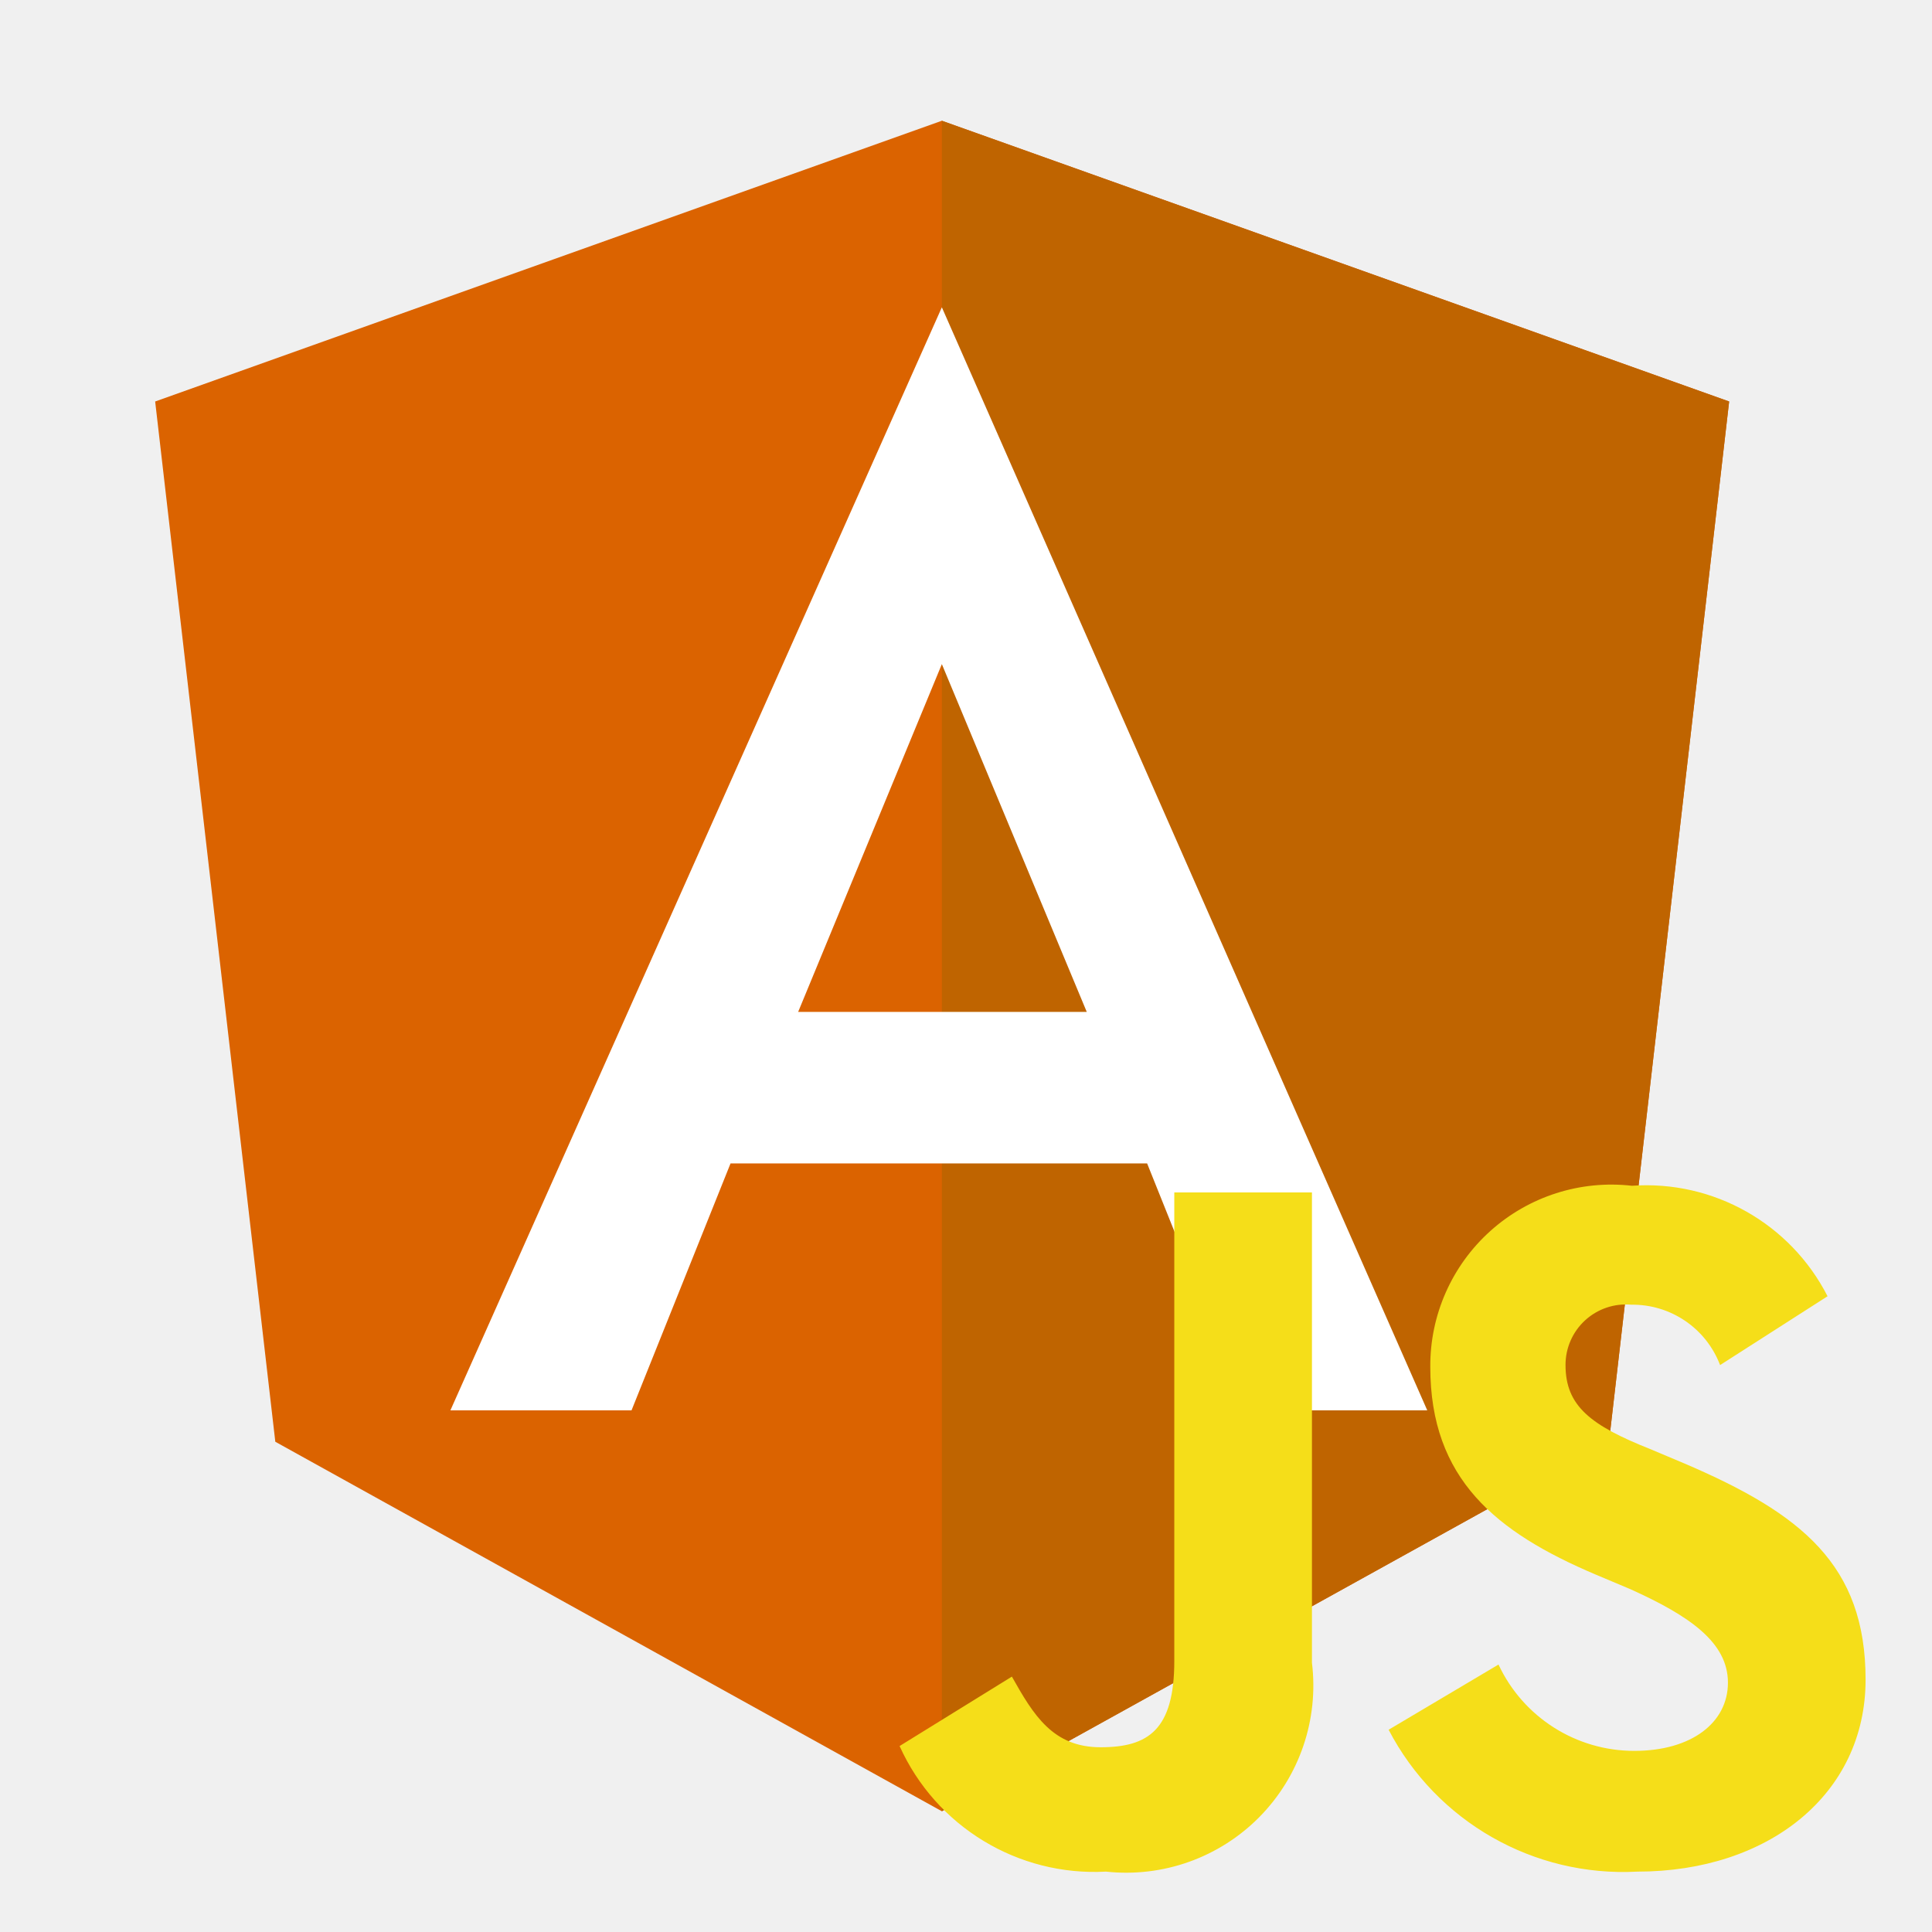
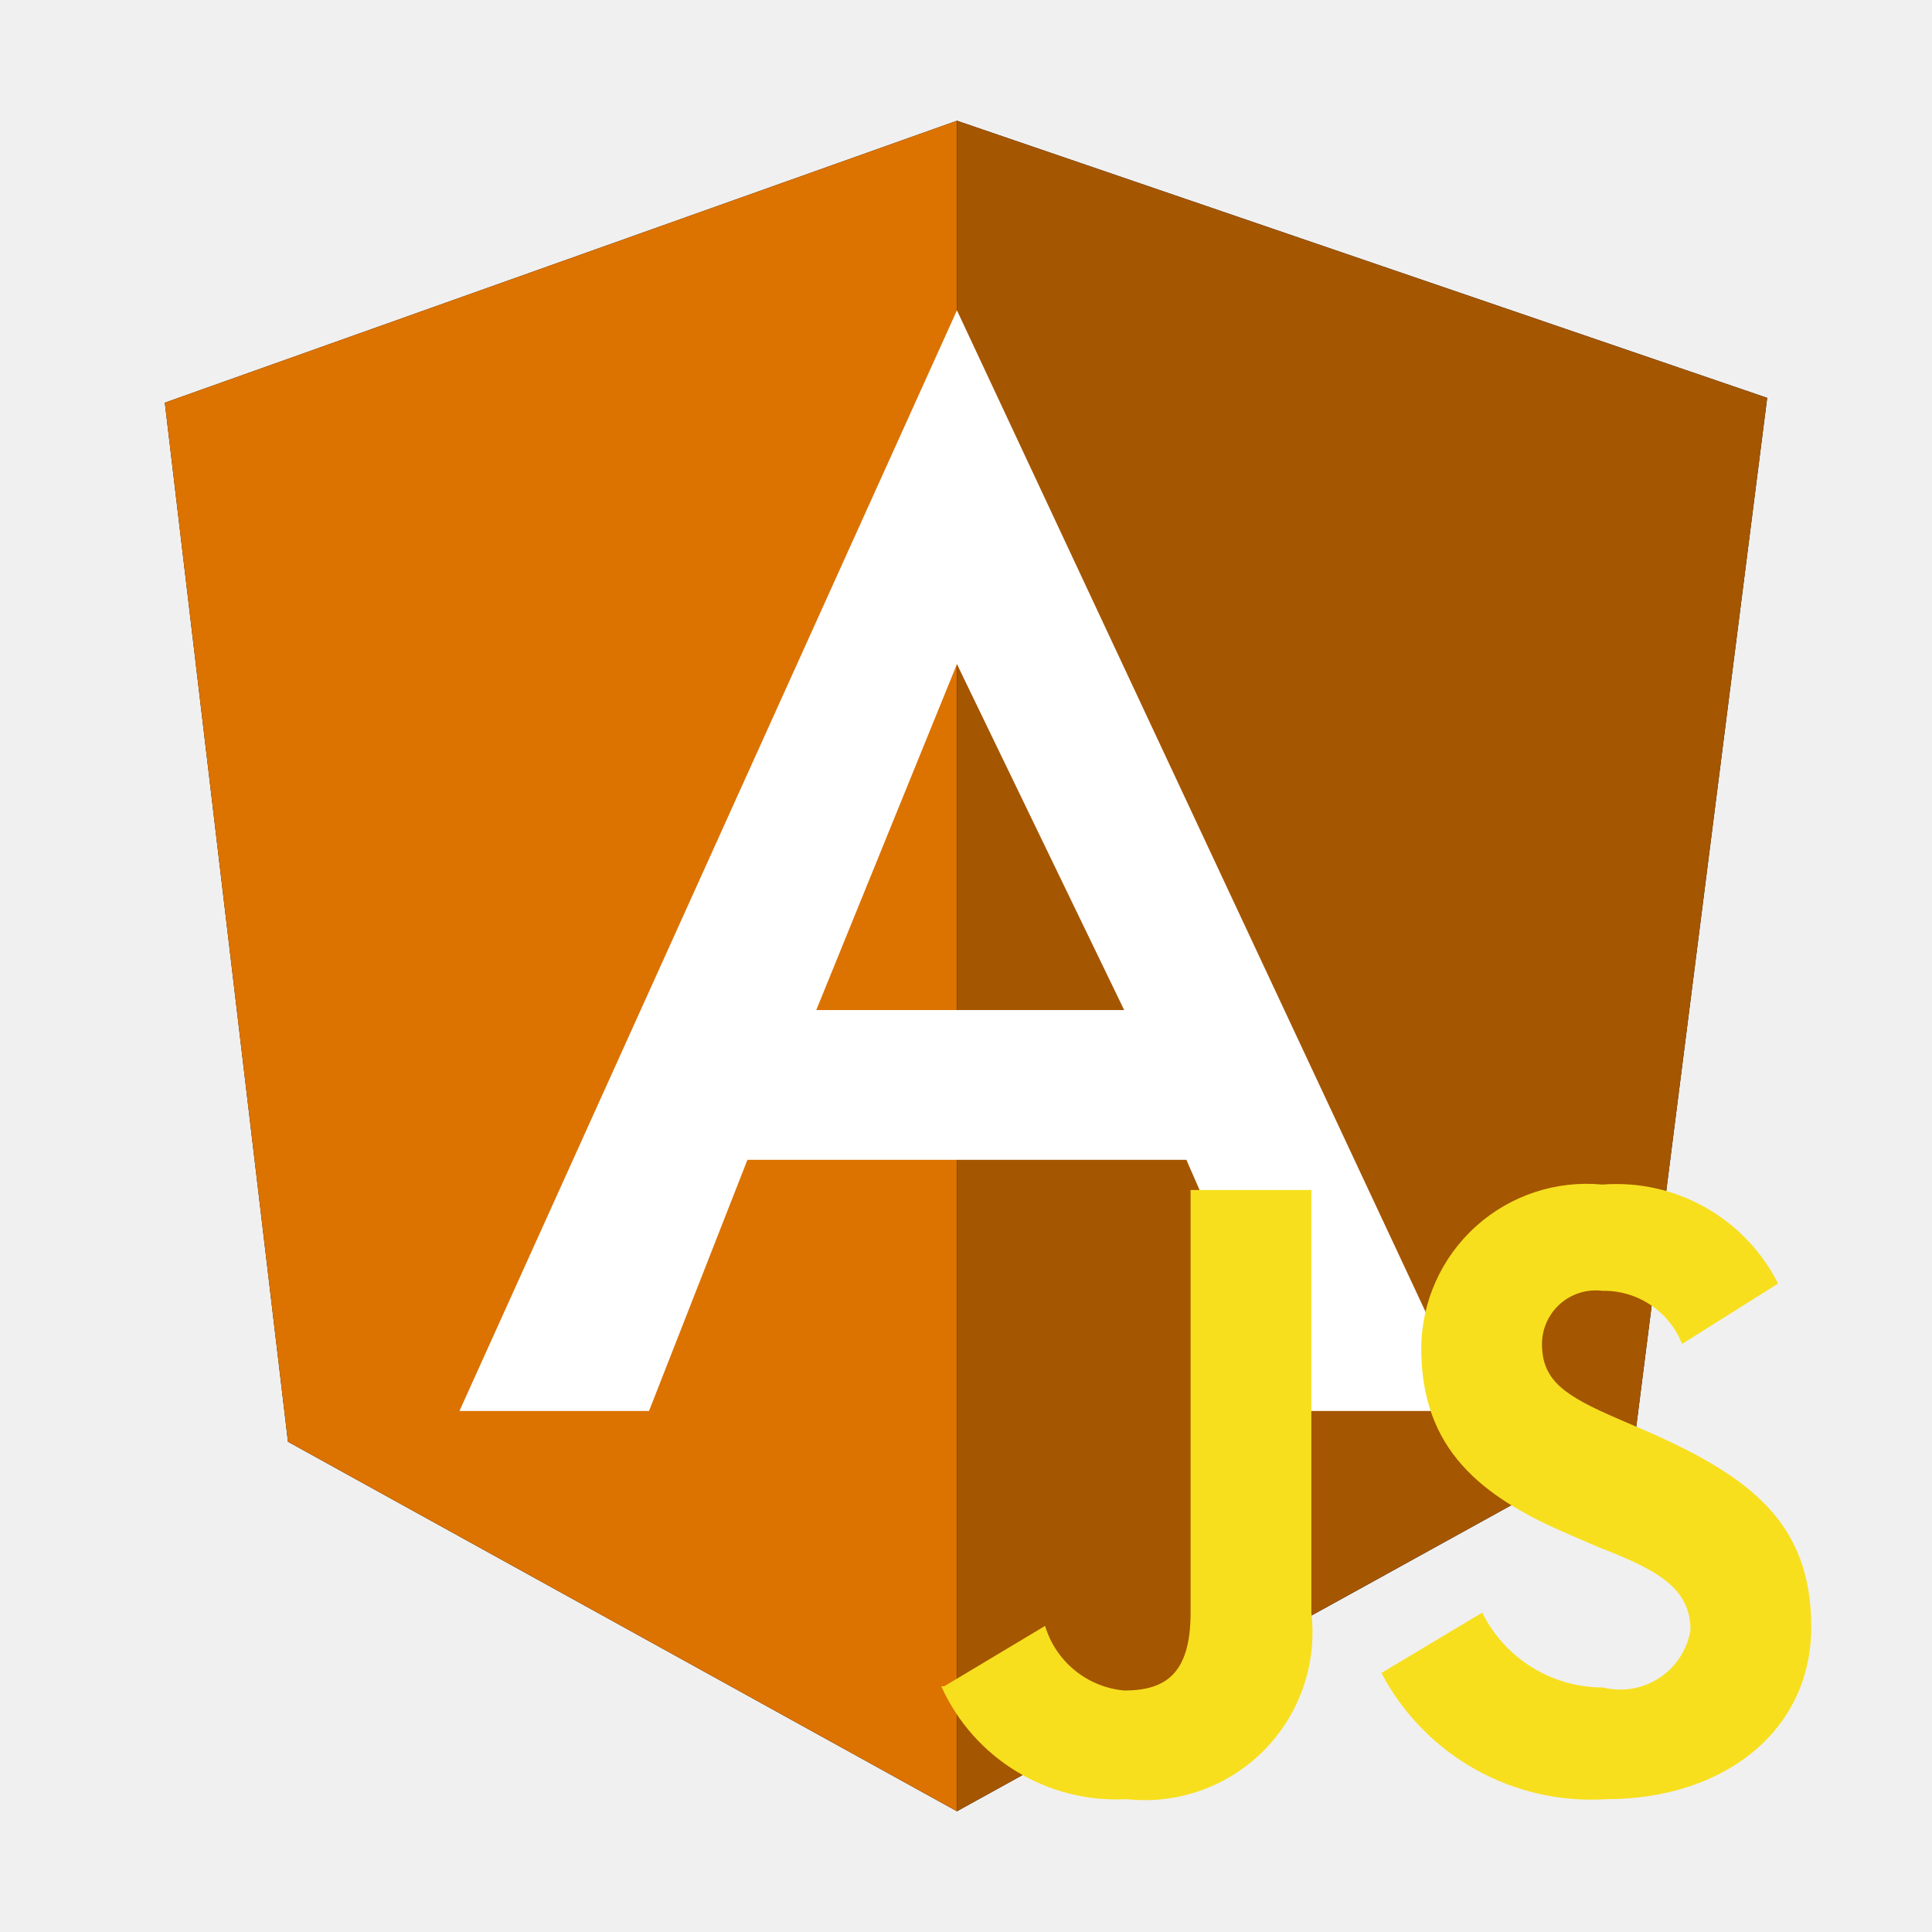
- <svg xmlns="http://www.w3.org/2000/svg" viewBox="0 0 32 32">
-   <g id="ng2_pipe_js">
-     <polygon points="15.6 2 15.6 2 15.6 2 2.57 6.65 4.56 23.88 15.6 30 15.6 30 15.6 30 26.65 23.88 28.64 6.65 15.6 2" style="fill:#db6300" />
-     <polygon points="15.6 2 15.6 5.11 15.6 5.09 15.6 19.28 15.6 19.28 15.6 30 15.6 30 26.65 23.88 28.64 6.65 15.6 2" style="fill:#bf6400" />
-     <path d="M15.6,5.09,7.46,23.36h3l1.64-4.09H19l1.64,4.09h3L15.6,5.09ZM18,16.76H13.22L15.6,11Z" style="fill:#fff" />
-     <path d="M24.82,27.57A2.48,2.48,0,0,0,27.07,29c.95,0,1.55-.47,1.55-1.13S28,26.77,27,26.32l-.57-.24c-1.65-.7-2.74-1.58-2.74-3.44a3,3,0,0,1,3.34-3,3.37,3.37,0,0,1,3.24,1.83l-1.78,1.14a1.55,1.55,0,0,0-1.47-1,1,1,0,0,0-1.09,1c0,.68.42,1,1.4,1.39l.57.24c1.94.83,3,1.68,3,3.58S29.29,31,27.12,31A4.38,4.38,0,0,1,23,28.65Zm-8.06.2c.36.64.68,1.17,1.47,1.17s1.22-.29,1.22-1.43V19.75h2.28v7.79A3.1,3.1,0,0,1,18.32,31a3.54,3.54,0,0,1-3.42-2.08Z" style="fill:#f5de19" />
+ <svg xmlns="http://www.w3.org/2000/svg" id="angular" viewBox="0 0 32 32">
+   <polygon points="2.73 6.67 15.85 2 29.27 6.59 27.08 23.8 15.85 30 4.77 23.88 2.73 6.67" />
+   <path d="M2.73,6.67L15.85,2V30L4.77,23.88Z" style="fill: #dc7200" />
+   <path d="M15.85,2L29.27,6.59,27.08,23.8,15.85,30V2Z" style="fill: #a55600" />
+   <path id="A" d="M15.85,5.14l8.53,18.23H21.47l-1.82-4.16H15.85V16.73h2.77L15.85,11l-2.33,5.73h2.33v2.48H12.38l-1.63,4.16H7.61Z" style="fill: #fff" />
+   <g id="official_js" data-name="official js">
+     <path d="M15.64,27.93l1.67-1A1.51,1.51,0,0,0,18.62,28c0.67,0,1.1-.26,1.1-1.29v-7h2v7a2.78,2.78,0,0,1-3.06,3.09,3.18,3.18,0,0,1-3.07-1.87" style="fill: #f7df1e" />
+     <path d="M22.88,27.71l1.67-1a2.23,2.23,0,0,0,2,1.24A1.18,1.18,0,0,0,28,27c0-.7-0.56-1-1.49-1.36l-0.51-.22c-1.48-.63-2.46-1.42-2.46-3.09a2.74,2.74,0,0,1,3-2.71,3,3,0,0,1,2.91,1.64l-1.59,1a1.39,1.39,0,0,0-1.32-.88,0.89,0.89,0,0,0-1,.88c0,0.61.38,0.86,1.26,1.24l0.51,0.22C29,24.47,30,25.23,30,26.95s-1.45,2.85-3.39,2.85a3.93,3.93,0,0,1-3.73-2.09" style="fill: #f7df1e" />
  </g>
+   <rect width="32" height="32" style="fill: #fff;opacity: 0" />
</svg>
